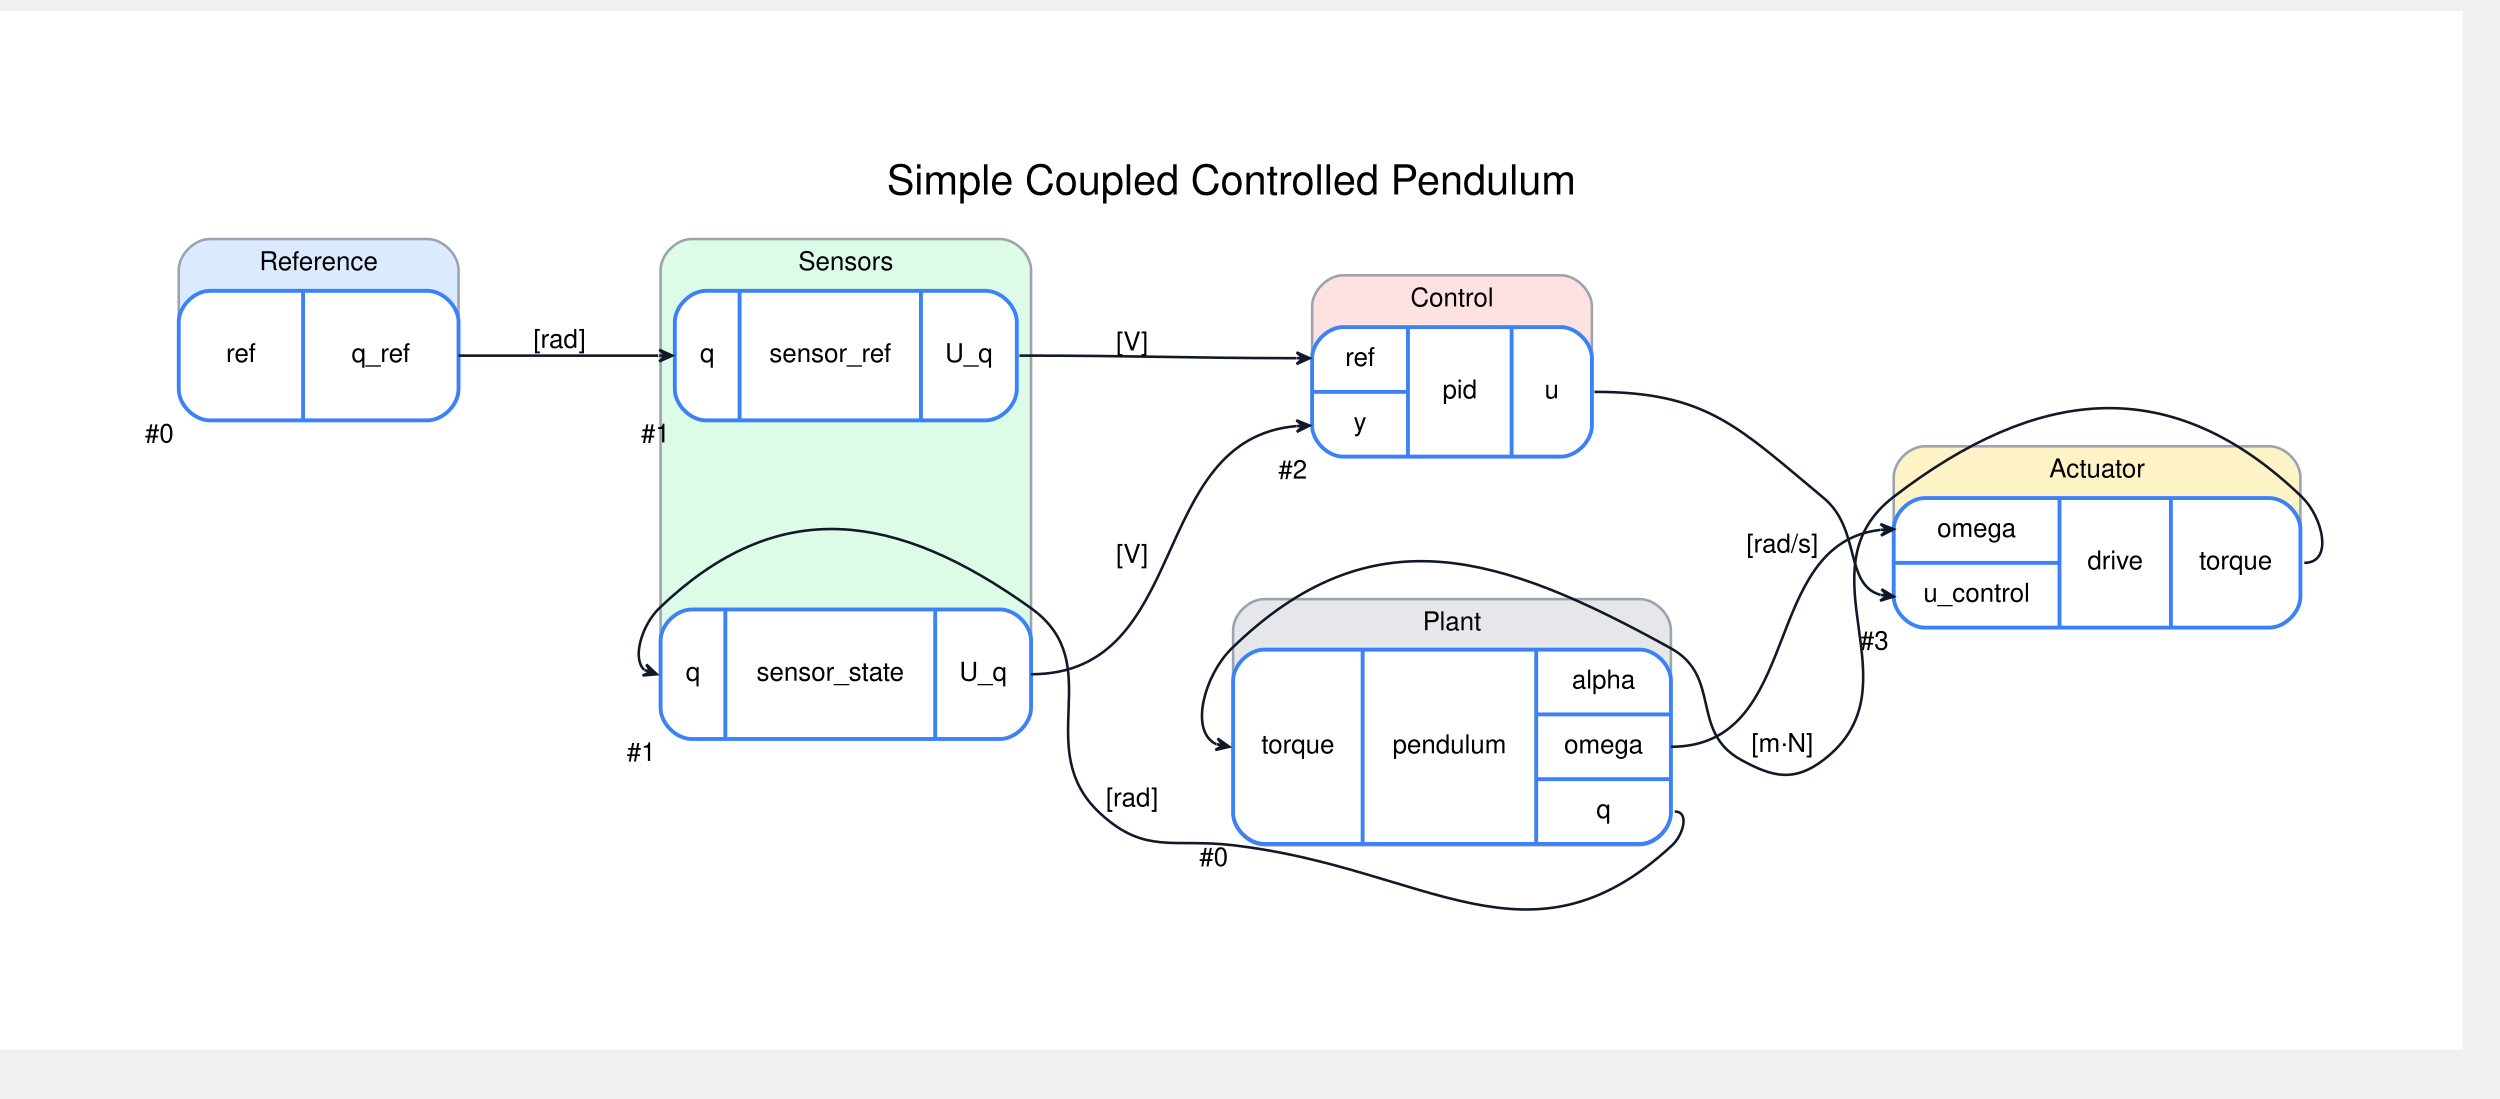
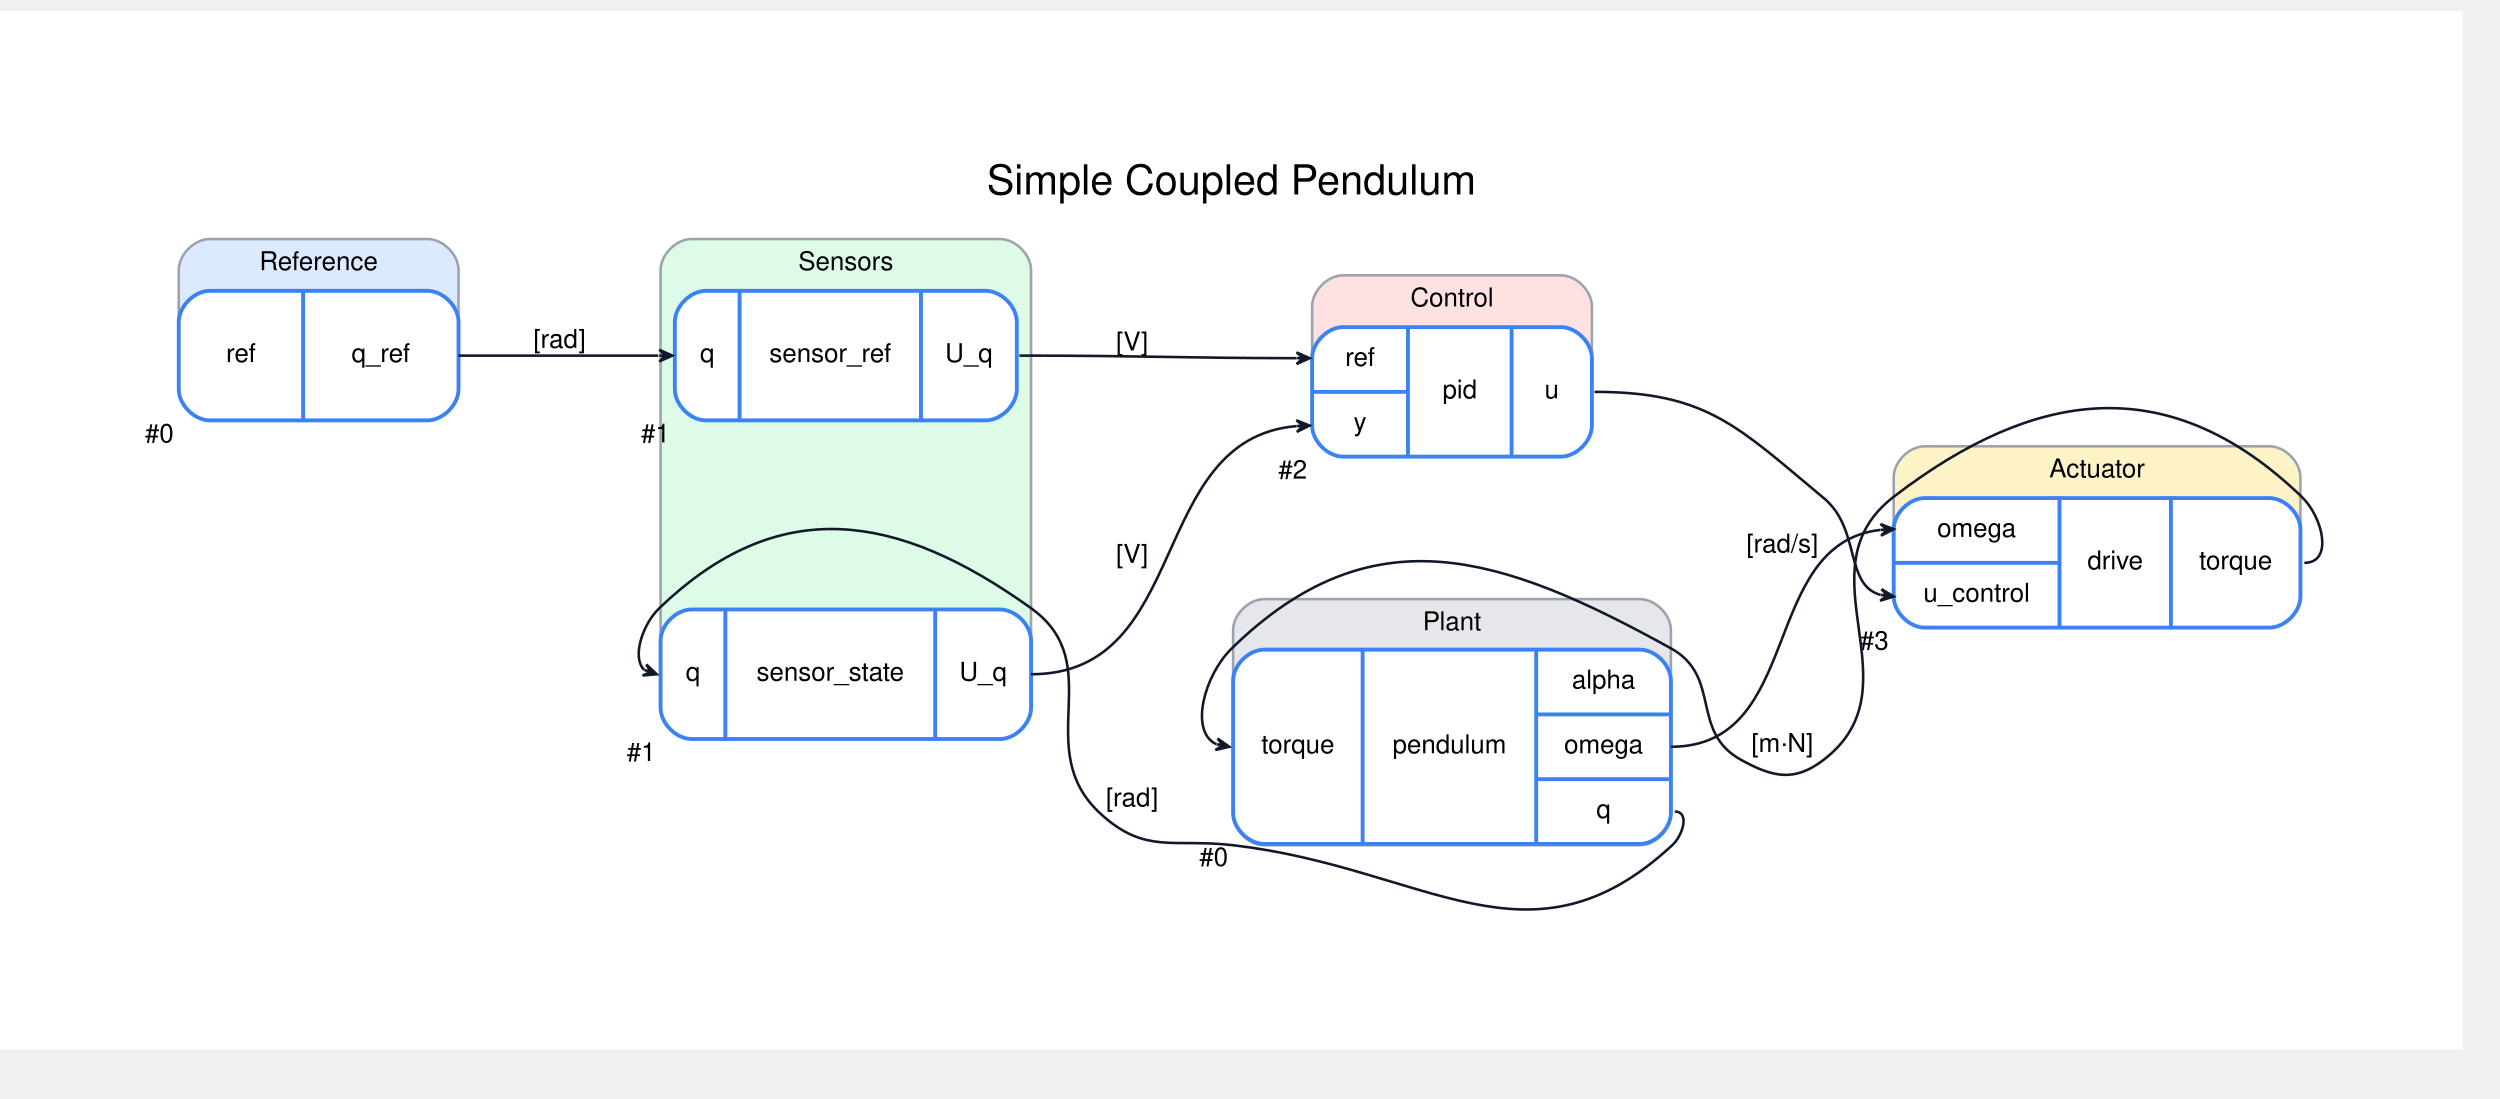
<svg xmlns="http://www.w3.org/2000/svg" width="979pt" height="430pt" viewBox="14.40 14.40 965.04 415.33">
  <g id="graph0" class="graph" transform="scale(1 1) rotate(0) translate(68.4 361.33)">
    <polygon fill="white" stroke="transparent" points="-54,54 -54,-346.93 896.64,-346.93 896.64,54 -54,54" />
-     <text text-anchor="middle" x="421.32" y="-276.13" font-family="Helvetica,sans-Serif" font-size="16.00">Simple Coupled Controlled Pendulum</text>
+     <text text-anchor="middle" x="421.32" y="-276.13" font-family="Helvetica,sans-Serif" font-size="16.00">Simple Coupled Pendulum</text>
    <g id="clust1" class="cluster">
      <path fill="#dbeafe" stroke="#9ca3af" d="M27,-188.93C27,-188.93 111,-188.93 111,-188.93 117,-188.93 123,-194.93 123,-200.93 123,-200.93 123,-246.93 123,-246.93 123,-252.93 117,-258.93 111,-258.93 111,-258.93 27,-258.93 27,-258.93 21,-258.93 15,-252.93 15,-246.93 15,-246.93 15,-200.93 15,-200.93 15,-194.93 21,-188.93 27,-188.93" />
      <text text-anchor="middle" x="69" y="-246.93" font-family="Helvetica,sans-Serif" font-size="10.00">Reference</text>
    </g>
    <g id="clust2" class="cluster">
      <path fill="#dcfce7" stroke="#9ca3af" d="M213,-65.93C213,-65.93 332,-65.93 332,-65.93 338,-65.93 344,-71.93 344,-77.93 344,-77.93 344,-246.93 344,-246.93 344,-252.93 338,-258.93 332,-258.93 332,-258.93 213,-258.93 213,-258.93 207,-258.93 201,-252.93 201,-246.93 201,-246.93 201,-77.93 201,-77.93 201,-71.93 207,-65.93 213,-65.93" />
      <text text-anchor="middle" x="272.5" y="-246.93" font-family="Helvetica,sans-Serif" font-size="10.00">Sensors</text>
    </g>
    <g id="clust3" class="cluster">
      <path fill="#fee2e2" stroke="#9ca3af" d="M464.5,-174.93C464.5,-174.93 548.5,-174.93 548.5,-174.93 554.5,-174.93 560.5,-180.93 560.5,-186.93 560.5,-186.93 560.5,-232.93 560.5,-232.93 560.5,-238.93 554.5,-244.93 548.5,-244.93 548.5,-244.93 464.5,-244.93 464.5,-244.93 458.5,-244.93 452.5,-238.93 452.5,-232.93 452.5,-232.93 452.5,-186.93 452.5,-186.93 452.5,-180.93 458.5,-174.93 464.5,-174.93" />
      <text text-anchor="middle" x="506.5" y="-232.93" font-family="Helvetica,sans-Serif" font-size="10.00">Control</text>
    </g>
    <g id="clust4" class="cluster">
      <path fill="#fef3c7" stroke="#9ca3af" d="M689,-108.93C689,-108.93 822,-108.93 822,-108.93 828,-108.93 834,-114.93 834,-120.93 834,-120.93 834,-166.93 834,-166.93 834,-172.93 828,-178.93 822,-178.93 822,-178.93 689,-178.93 689,-178.93 683,-178.93 677,-172.93 677,-166.93 677,-166.93 677,-120.93 677,-120.93 677,-114.93 683,-108.93 689,-108.93" />
      <text text-anchor="middle" x="755.5" y="-166.93" font-family="Helvetica,sans-Serif" font-size="10.00">Actuator</text>
    </g>
    <g id="clust5" class="cluster">
      <path fill="#e5e7eb" stroke="#9ca3af" d="M434,-24.93C434,-24.93 579,-24.93 579,-24.93 585,-24.93 591,-30.93 591,-36.93 591,-36.93 591,-107.93 591,-107.93 591,-113.93 585,-119.93 579,-119.93 579,-119.93 434,-119.93 434,-119.93 428,-119.93 422,-113.93 422,-107.93 422,-107.93 422,-36.93 422,-36.93 422,-30.93 428,-24.93 434,-24.93" />
      <text text-anchor="middle" x="506.5" y="-107.93" font-family="Helvetica,sans-Serif" font-size="10.00">Plant</text>
    </g>
    <g id="node1" class="node">
      <path fill="white" stroke="#3b82f6" stroke-width="1.5" d="M27,-188.93C27,-188.93 111,-188.93 111,-188.93 117,-188.93 123,-194.93 123,-200.93 123,-200.93 123,-226.93 123,-226.93 123,-232.93 117,-238.93 111,-238.93 111,-238.93 27,-238.93 27,-238.93 21,-238.93 15,-232.93 15,-226.93 15,-226.93 15,-200.93 15,-200.93 15,-194.93 21,-188.93 27,-188.93" />
      <text text-anchor="middle" x="39" y="-211.43" font-family="Helvetica,sans-Serif" font-size="10.00">ref</text>
      <polyline fill="none" stroke="#3b82f6" stroke-width="1.5" points="63,-188.93 63,-238.93 " />
      <text text-anchor="middle" x="93" y="-211.43" font-family="Helvetica,sans-Serif" font-size="10.00">q_ref</text>
      <text text-anchor="middle" x="7.5" y="-180.43" font-family="Helvetica,sans-Serif" font-size="10.00">#0</text>
    </g>
    <g id="node2" class="node">
      <path fill="white" stroke="#3b82f6" stroke-width="1.5" d="M218.5,-188.93C218.5,-188.93 326.5,-188.93 326.5,-188.93 332.5,-188.93 338.5,-194.93 338.5,-200.93 338.5,-200.93 338.5,-226.93 338.5,-226.93 338.5,-232.93 332.5,-238.93 326.5,-238.93 326.5,-238.93 218.5,-238.93 218.5,-238.93 212.5,-238.93 206.5,-232.93 206.5,-226.93 206.5,-226.93 206.5,-200.93 206.5,-200.93 206.5,-194.93 212.5,-188.93 218.5,-188.93" />
      <text text-anchor="middle" x="219" y="-211.43" font-family="Helvetica,sans-Serif" font-size="10.00">q</text>
      <polyline fill="none" stroke="#3b82f6" stroke-width="1.5" points="231.5,-188.93 231.5,-238.93 " />
      <text text-anchor="middle" x="266.5" y="-211.43" font-family="Helvetica,sans-Serif" font-size="10.00">sensor_ref</text>
      <polyline fill="none" stroke="#3b82f6" stroke-width="1.5" points="301.5,-188.93 301.5,-238.93 " />
      <text text-anchor="middle" x="320" y="-211.43" font-family="Helvetica,sans-Serif" font-size="10.00">U_q</text>
      <text text-anchor="middle" x="199" y="-180.43" font-family="Helvetica,sans-Serif" font-size="10.00">#1</text>
    </g>
    <g id="edge1" class="edge">
      <path fill="none" stroke="#111827" d="M123,-213.93C157.8,-213.93 167.83,-213.93 200.12,-213.93" />
      <polygon fill="#111827" stroke="#111827" points="205.5,-213.93 200.5,-216.18 203,-213.93 200.5,-213.93 200.5,-213.93 200.5,-213.93 203,-213.93 200.5,-211.68 205.5,-213.93 205.5,-213.93" />
      <text text-anchor="middle" x="162" y="-216.93" font-family="Helvetica,sans-Serif" font-size="10.00">[rad]</text>
    </g>
    <g id="node4" class="node">
      <path fill="white" stroke="#3b82f6" stroke-width="1.5" d="M464.5,-174.93C464.5,-174.93 548.5,-174.93 548.5,-174.93 554.5,-174.93 560.5,-180.93 560.5,-186.93 560.5,-186.93 560.5,-212.93 560.5,-212.93 560.5,-218.93 554.5,-224.93 548.5,-224.93 548.5,-224.93 464.5,-224.93 464.5,-224.93 458.5,-224.93 452.5,-218.93 452.5,-212.93 452.5,-212.93 452.5,-186.93 452.5,-186.93 452.5,-180.93 458.5,-174.93 464.5,-174.93" />
      <text text-anchor="middle" x="471" y="-209.93" font-family="Helvetica,sans-Serif" font-size="10.00">ref</text>
      <polyline fill="none" stroke="#3b82f6" stroke-width="1.5" points="452.5,-199.93 489.5,-199.93 " />
      <text text-anchor="middle" x="471" y="-184.93" font-family="Helvetica,sans-Serif" font-size="10.00">y</text>
      <polyline fill="none" stroke="#3b82f6" stroke-width="1.5" points="489.5,-174.93 489.5,-224.93 " />
      <text text-anchor="middle" x="509.5" y="-197.43" font-family="Helvetica,sans-Serif" font-size="10.00">pid</text>
      <polyline fill="none" stroke="#3b82f6" stroke-width="1.5" points="529.5,-174.93 529.5,-224.93 " />
      <text text-anchor="middle" x="545" y="-197.43" font-family="Helvetica,sans-Serif" font-size="10.00">u</text>
      <text text-anchor="middle" x="445" y="-166.43" font-family="Helvetica,sans-Serif" font-size="10.00">#2</text>
    </g>
    <g id="edge3" class="edge">
      <path fill="none" stroke="#111827" d="M339.5,-213.93C387.53,-213.93 400.8,-213 446.38,-212.93" />
      <polygon fill="#111827" stroke="#111827" points="451.5,-212.93 446.5,-215.18 449,-212.93 446.5,-212.93 446.5,-212.93 446.5,-212.93 449,-212.93 446.5,-210.68 451.5,-212.93 451.5,-212.93" />
      <text text-anchor="middle" x="383" y="-215.93" font-family="Helvetica,sans-Serif" font-size="10.00">[V]</text>
    </g>
    <g id="node3" class="node">
      <path fill="white" stroke="#3b82f6" stroke-width="1.5" d="M213,-65.93C213,-65.93 332,-65.93 332,-65.93 338,-65.93 344,-71.93 344,-77.93 344,-77.93 344,-103.93 344,-103.93 344,-109.93 338,-115.93 332,-115.93 332,-115.93 213,-115.93 213,-115.93 207,-115.93 201,-109.93 201,-103.93 201,-103.93 201,-77.93 201,-77.93 201,-71.93 207,-65.93 213,-65.93" />
      <text text-anchor="middle" x="213.5" y="-88.43" font-family="Helvetica,sans-Serif" font-size="10.00">q</text>
      <polyline fill="none" stroke="#3b82f6" stroke-width="1.5" points="226,-65.93 226,-115.93 " />
      <text text-anchor="middle" x="266.5" y="-88.43" font-family="Helvetica,sans-Serif" font-size="10.00">sensor_state</text>
      <polyline fill="none" stroke="#3b82f6" stroke-width="1.5" points="307,-65.93 307,-115.93 " />
      <text text-anchor="middle" x="325.5" y="-88.43" font-family="Helvetica,sans-Serif" font-size="10.00">U_q</text>
      <text text-anchor="middle" x="193.5" y="-57.43" font-family="Helvetica,sans-Serif" font-size="10.00">#1</text>
    </g>
    <g id="edge4" class="edge">
      <path fill="none" stroke="#111827" d="M344,-90.93C406.3,-90.93 388.51,-181.75 446.43,-186.72" />
      <polygon fill="#111827" stroke="#111827" points="451.5,-186.93 446.41,-188.97 449,-186.82 446.5,-186.72 446.5,-186.72 446.5,-186.72 449,-186.82 446.6,-184.47 451.5,-186.93 451.5,-186.93" />
      <text text-anchor="middle" x="383" y="-133.93" font-family="Helvetica,sans-Serif" font-size="10.00">[V]</text>
    </g>
    <g id="node5" class="node">
      <path fill="white" stroke="#3b82f6" stroke-width="1.5" d="M689,-108.93C689,-108.93 822,-108.93 822,-108.93 828,-108.93 834,-114.93 834,-120.93 834,-120.93 834,-146.93 834,-146.93 834,-152.93 828,-158.93 822,-158.93 822,-158.93 689,-158.93 689,-158.93 683,-158.93 677,-152.93 677,-146.93 677,-146.93 677,-120.93 677,-120.93 677,-114.93 683,-108.93 689,-108.93" />
      <text text-anchor="middle" x="709" y="-143.93" font-family="Helvetica,sans-Serif" font-size="10.00">omega</text>
      <polyline fill="none" stroke="#3b82f6" stroke-width="1.5" points="677,-133.93 741,-133.93 " />
      <text text-anchor="middle" x="709" y="-118.93" font-family="Helvetica,sans-Serif" font-size="10.00">u_control</text>
      <polyline fill="none" stroke="#3b82f6" stroke-width="1.5" points="741,-108.93 741,-158.93 " />
      <text text-anchor="middle" x="762.5" y="-131.43" font-family="Helvetica,sans-Serif" font-size="10.00">drive</text>
      <polyline fill="none" stroke="#3b82f6" stroke-width="1.5" points="784,-108.93 784,-158.93 " />
      <text text-anchor="middle" x="809" y="-131.43" font-family="Helvetica,sans-Serif" font-size="10.00">torque</text>
      <text text-anchor="middle" x="669.5" y="-100.43" font-family="Helvetica,sans-Serif" font-size="10.00">#3</text>
    </g>
    <g id="edge5" class="edge">
      <path fill="none" stroke="#111827" d="M561.5,-199.93C604.85,-199.93 616.66,-186.64 650,-158.93 664.44,-146.93 657.87,-125.47 671.93,-121.55" />
      <polygon fill="#111827" stroke="#111827" points="677,-120.93 672.31,-123.77 674.52,-121.23 672.04,-121.54 672.04,-121.54 672.04,-121.54 674.52,-121.23 671.76,-119.3 677,-120.93 677,-120.93" />
    </g>
    <g id="node6" class="node">
      <path fill="white" stroke="#3b82f6" stroke-width="1.5" d="M434,-25.43C434,-25.43 579,-25.43 579,-25.43 585,-25.43 591,-31.43 591,-37.43 591,-37.43 591,-88.43 591,-88.43 591,-94.43 585,-100.43 579,-100.43 579,-100.43 434,-100.43 434,-100.43 428,-100.43 422,-94.43 422,-88.43 422,-88.43 422,-37.43 422,-37.43 422,-31.43 428,-25.43 434,-25.43" />
      <text text-anchor="middle" x="447" y="-60.43" font-family="Helvetica,sans-Serif" font-size="10.00">torque</text>
      <polyline fill="none" stroke="#3b82f6" stroke-width="1.5" points="472,-25.43 472,-100.43 " />
      <text text-anchor="middle" x="505.5" y="-60.43" font-family="Helvetica,sans-Serif" font-size="10.00">pendulum</text>
      <polyline fill="none" stroke="#3b82f6" stroke-width="1.5" points="539,-25.43 539,-100.43 " />
      <text text-anchor="middle" x="565" y="-85.43" font-family="Helvetica,sans-Serif" font-size="10.00">alpha</text>
      <polyline fill="none" stroke="#3b82f6" stroke-width="1.5" points="539,-75.43 591,-75.43 " />
      <text text-anchor="middle" x="565" y="-60.43" font-family="Helvetica,sans-Serif" font-size="10.00">omega</text>
      <polyline fill="none" stroke="#3b82f6" stroke-width="1.5" points="539,-50.43 591,-50.43 " />
      <text text-anchor="middle" x="565" y="-35.43" font-family="Helvetica,sans-Serif" font-size="10.00">q</text>
      <text text-anchor="middle" x="414.5" y="-16.93" font-family="Helvetica,sans-Serif" font-size="10.00">#0</text>
    </g>
    <g id="edge6" class="edge">
      <path fill="none" stroke="#111827" d="M835.5,-133.93C846.84,-133.93 842.68,-151.57 834.5,-159.43 784.04,-207.95 732.5,-202.09 677,-159.43 639.99,-130.98 687.01,-86.38 650,-57.93 638.72,-49.26 630.45,-51.05 618,-57.93 598.25,-68.85 610.75,-90.01 591,-100.93 525.07,-137.38 475.46,-153.49 421.5,-100.93 410.82,-90.52 405.05,-68.87 415.47,-63.94" />
      <polygon fill="#111827" stroke="#111827" points="420.5,-62.93 416.04,-66.12 418.05,-63.42 415.6,-63.92 415.6,-63.92 415.6,-63.92 418.05,-63.42 415.15,-61.71 420.5,-62.93 420.5,-62.93" />
      <text text-anchor="middle" x="634" y="-60.93" font-family="Helvetica,sans-Serif" font-size="10.00">[m·N]</text>
    </g>
    <g id="edge2" class="edge">
      <path fill="none" stroke="#111827" d="M592.5,-37.93C598.29,-37.93 595.75,-28.86 591.5,-24.93 536.23,26.26 496.83,-16.24 422,-24.93 398.87,-27.61 388.24,-21.27 371,-36.93 343.37,-62.01 374.33,-94.69 344,-116.43 292.16,-153.57 246.47,-160.63 200.5,-116.43 193.86,-110.04 189.86,-97.2 194.68,-92.61" />
      <polygon fill="#111827" stroke="#111827" points="199.5,-90.93 195.52,-94.7 197.14,-91.75 194.78,-92.57 194.78,-92.57 194.78,-92.57 197.14,-91.75 194.04,-90.45 199.5,-90.93 199.5,-90.93" />
      <text text-anchor="middle" x="383" y="-39.93" font-family="Helvetica,sans-Serif" font-size="10.00">[rad]</text>
    </g>
    <g id="edge7" class="edge">
      <path fill="none" stroke="#111827" d="M591,-62.93C642.66,-62.93 624.87,-141.44 671.92,-146.66" />
      <polygon fill="#111827" stroke="#111827" points="677,-146.93 671.89,-148.91 674.5,-146.79 672.01,-146.66 672.01,-146.66 672.01,-146.66 674.5,-146.79 672.13,-144.41 677,-146.93 677,-146.93" />
      <text text-anchor="middle" x="634" y="-137.93" font-family="Helvetica,sans-Serif" font-size="10.00">[rad/s]</text>
    </g>
  </g>
</svg>
